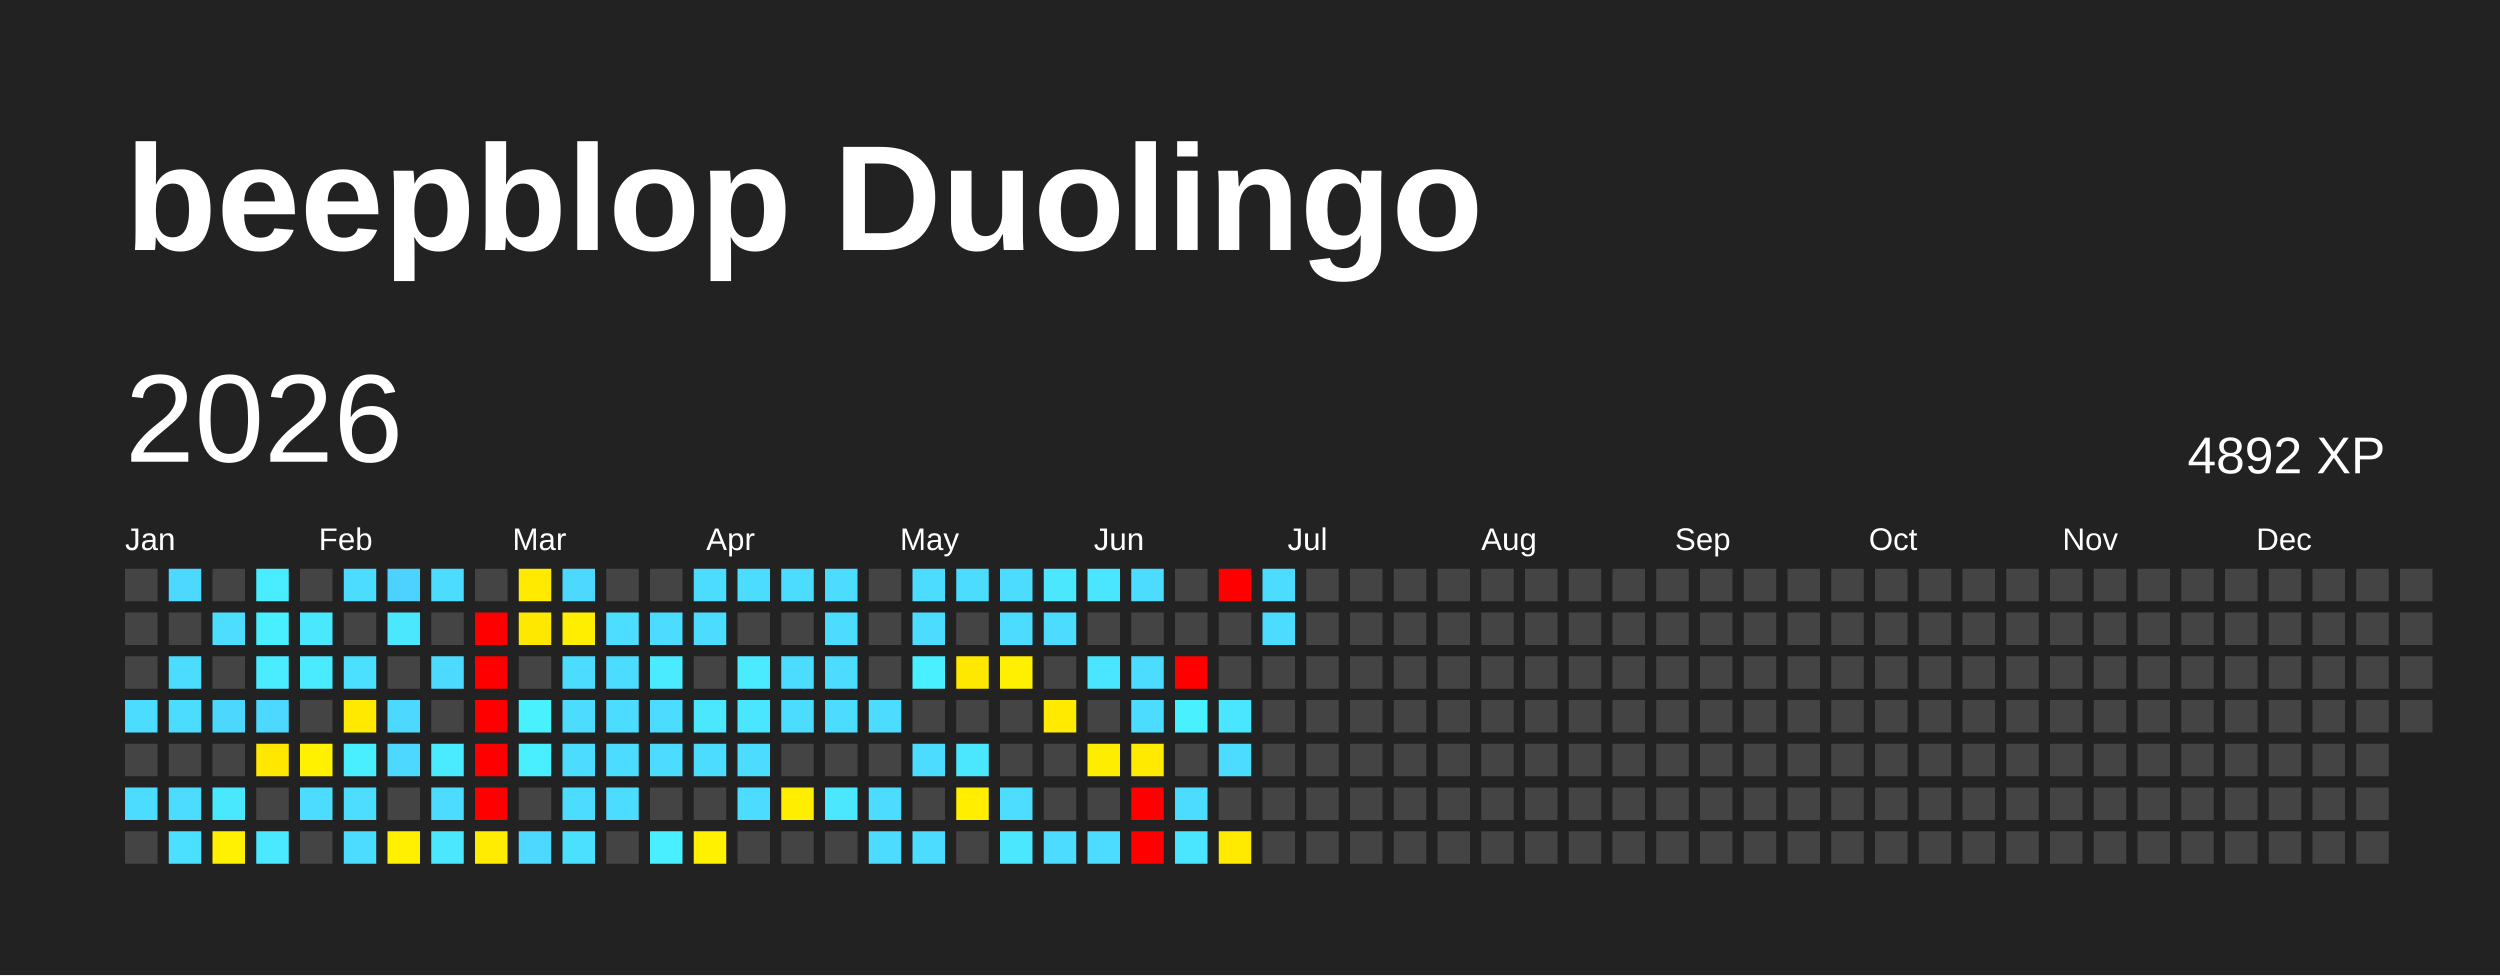
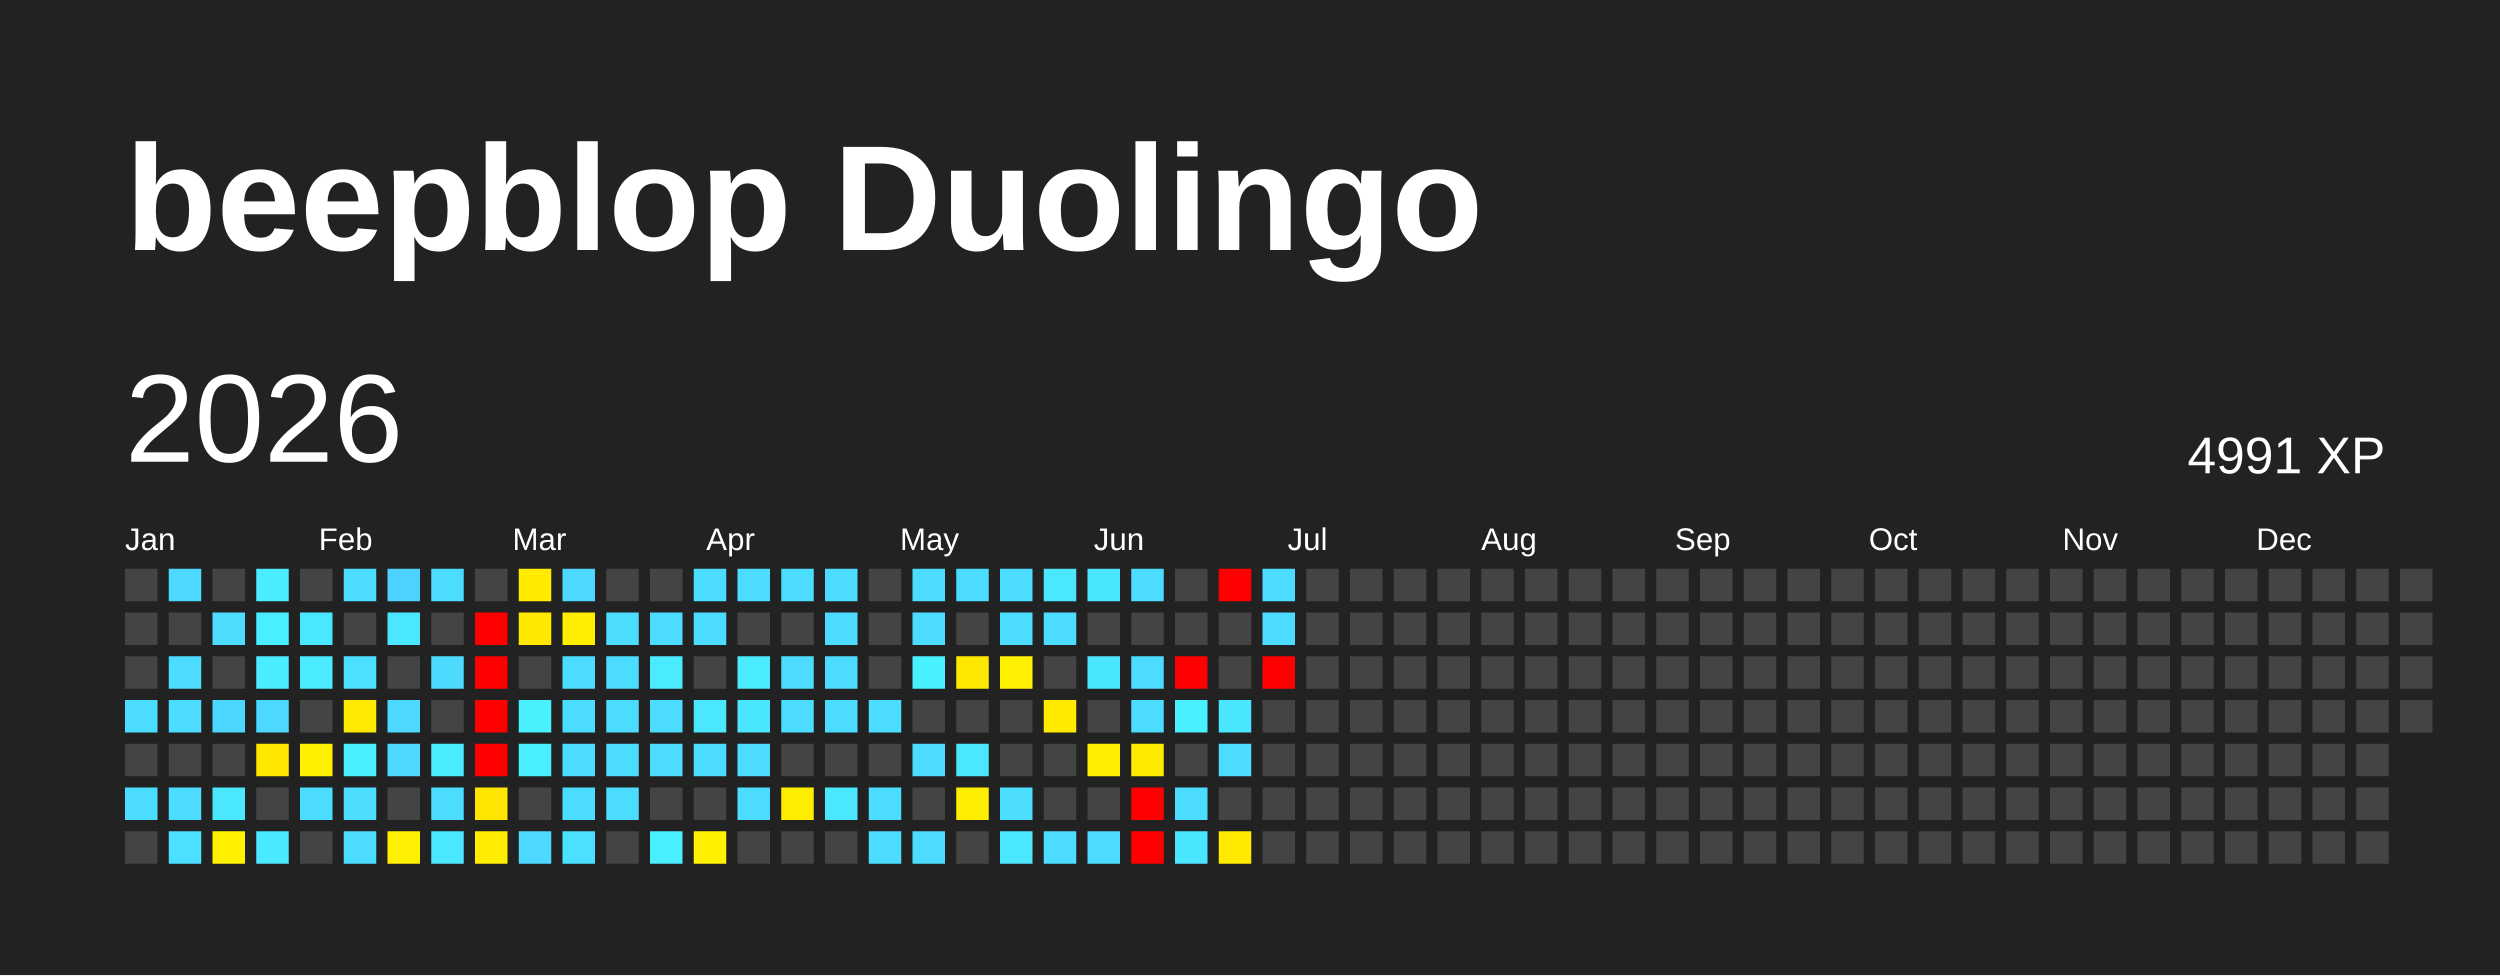
<svg xmlns="http://www.w3.org/2000/svg" baseProfile="full" height="78mm" version="1.1" viewBox="0,0,200,78" width="200mm">
  <defs />
  <rect fill="#222222" height="78" width="200" x="0" y="0" />
  <text fill="#FFFFFF" style="font-size:12px; font-family:Arial; font-weight:bold;" x="10" y="20">beepblop Duolingo</text>
  <text dominant-baseline="hanging" fill="#FFFFFF" style="font-size:10.0px; font-family:Arial;" x="10" y="30">2026</text>
-   <text dominant-baseline="hanging" fill="#FFFFFF" style="font-size:4.125px; font-family:Arial;" x="175" y="35">4892 XP</text>
+   <text dominant-baseline="hanging" fill="#FFFFFF" style="font-size:4.125px; font-family:Arial;" x="175" y="35">4991 XP</text>
  <text fill="#FFFFFF" style="font-size:2.5px; font-family:Arial" x="10.0" y="44">Jan</text>
  <text fill="#FFFFFF" style="font-size:2.5px; font-family:Arial" x="25.5" y="44">Feb</text>
  <text fill="#FFFFFF" style="font-size:2.5px; font-family:Arial" x="41.0" y="44">Mar</text>
  <text fill="#FFFFFF" style="font-size:2.5px; font-family:Arial" x="56.5" y="44">Apr</text>
  <text fill="#FFFFFF" style="font-size:2.5px; font-family:Arial" x="72.0" y="44">May</text>
  <text fill="#FFFFFF" style="font-size:2.5px; font-family:Arial" x="87.5" y="44">Jun</text>
  <text fill="#FFFFFF" style="font-size:2.5px; font-family:Arial" x="103.0" y="44">Jul</text>
  <text fill="#FFFFFF" style="font-size:2.5px; font-family:Arial" x="118.5" y="44">Aug</text>
  <text fill="#FFFFFF" style="font-size:2.5px; font-family:Arial" x="134.0" y="44">Sep</text>
  <text fill="#FFFFFF" style="font-size:2.5px; font-family:Arial" x="149.5" y="44">Oct</text>
  <text fill="#FFFFFF" style="font-size:2.5px; font-family:Arial" x="165.0" y="44">Nov</text>
  <text fill="#FFFFFF" style="font-size:2.5px; font-family:Arial" x="180.5" y="44">Dec</text>
  <rect fill="#444444" height="2.6" width="2.6" x="10.0" y="45.5" />
  <rect fill="#444444" height="2.6" width="2.6" x="10.0" y="49.0" />
  <rect fill="#444444" height="2.6" width="2.6" x="10.0" y="52.5" />
  <rect fill="#4cdcff" height="2.6" width="2.6" x="10.0" y="56.0" />
  <rect fill="#444444" height="2.6" width="2.6" x="10.0" y="59.5" />
  <rect fill="#4cdcff" height="2.6" width="2.6" x="10.0" y="63.0" />
  <rect fill="#444444" height="2.6" width="2.6" x="10.0" y="66.5" />
  <rect fill="#4cd8ff" height="2.6" width="2.6" x="13.5" y="45.5" />
  <rect fill="#444444" height="2.6" width="2.6" x="13.5" y="49.0" />
  <rect fill="#4cdcff" height="2.6" width="2.6" x="13.5" y="52.5" />
  <rect fill="#4cdcff" height="2.6" width="2.6" x="13.5" y="56.0" />
  <rect fill="#444444" height="2.6" width="2.6" x="13.5" y="59.5" />
  <rect fill="#4cdcff" height="2.6" width="2.6" x="13.5" y="63.0" />
  <rect fill="#4be0ff" height="2.6" width="2.6" x="13.5" y="66.5" />
  <rect fill="#444444" height="2.6" width="2.6" x="17.0" y="45.5" />
  <rect fill="#4cddff" height="2.6" width="2.6" x="17.0" y="49.0" />
  <rect fill="#444444" height="2.6" width="2.6" x="17.0" y="52.5" />
  <rect fill="#4cd7ff" height="2.6" width="2.6" x="17.0" y="56.0" />
  <rect fill="#444444" height="2.6" width="2.6" x="17.0" y="59.5" />
  <rect fill="#4ae8ff" height="2.6" width="2.6" x="17.0" y="63.0" />
  <rect fill="#fff100" height="2.6" width="2.6" x="17.0" y="66.5" />
  <rect fill="#49edff" height="2.6" width="2.6" x="20.5" y="45.5" />
  <rect fill="#49eeff" height="2.6" width="2.6" x="20.5" y="49.0" />
  <rect fill="#4aecff" height="2.6" width="2.6" x="20.5" y="52.5" />
  <rect fill="#4cd8ff" height="2.6" width="2.6" x="20.5" y="56.0" />
  <rect fill="#ffe700" height="2.6" width="2.6" x="20.5" y="59.5" />
  <rect fill="#444444" height="2.6" width="2.6" x="20.5" y="63.0" />
  <rect fill="#4ae9ff" height="2.6" width="2.6" x="20.5" y="66.5" />
  <rect fill="#444444" height="2.6" width="2.6" x="24.0" y="45.5" />
  <rect fill="#4ae8ff" height="2.6" width="2.6" x="24.0" y="49.0" />
  <rect fill="#4aeaff" height="2.6" width="2.6" x="24.0" y="52.5" />
  <rect fill="#444444" height="2.6" width="2.6" x="24.0" y="56.0" />
  <rect fill="#fff100" height="2.6" width="2.6" x="24.0" y="59.5" />
  <rect fill="#4cdcff" height="2.6" width="2.6" x="24.0" y="63.0" />
  <rect fill="#444444" height="2.6" width="2.6" x="24.0" y="66.5" />
  <rect fill="#4cdcff" height="2.6" width="2.6" x="27.5" y="45.5" />
  <rect fill="#444444" height="2.6" width="2.6" x="27.5" y="49.0" />
  <rect fill="#4be0ff" height="2.6" width="2.6" x="27.5" y="52.5" />
  <rect fill="#ffe900" height="2.6" width="2.6" x="27.5" y="56.0" />
  <rect fill="#49eeff" height="2.6" width="2.6" x="27.5" y="59.5" />
  <rect fill="#4cddff" height="2.6" width="2.6" x="27.5" y="63.0" />
  <rect fill="#4cdcff" height="2.6" width="2.6" x="27.5" y="66.5" />
  <rect fill="#4dd2ff" height="2.6" width="2.6" x="31.0" y="45.5" />
  <rect fill="#4ae7ff" height="2.6" width="2.6" x="31.0" y="49.0" />
  <rect fill="#444444" height="2.6" width="2.6" x="31.0" y="52.5" />
  <rect fill="#4cd8ff" height="2.6" width="2.6" x="31.0" y="56.0" />
  <rect fill="#4cd8ff" height="2.6" width="2.6" x="31.0" y="59.5" />
  <rect fill="#444444" height="2.6" width="2.6" x="31.0" y="63.0" />
  <rect fill="#ffef00" height="2.6" width="2.6" x="31.0" y="66.5" />
  <rect fill="#4cdcff" height="2.6" width="2.6" x="34.5" y="45.5" />
  <rect fill="#444444" height="2.6" width="2.6" x="34.5" y="49.0" />
  <rect fill="#4cdbff" height="2.6" width="2.6" x="34.5" y="52.5" />
  <rect fill="#444444" height="2.6" width="2.6" x="34.5" y="56.0" />
  <rect fill="#4aeaff" height="2.6" width="2.6" x="34.5" y="59.5" />
  <rect fill="#4cdcff" height="2.6" width="2.6" x="34.5" y="63.0" />
  <rect fill="#4ae7ff" height="2.6" width="2.6" x="34.5" y="66.5" />
  <rect fill="#444444" height="2.6" width="2.6" x="38.0" y="45.5" />
  <rect fill="red" height="2.6" width="2.6" x="38.0" y="49.0" />
  <rect fill="red" height="2.6" width="2.6" x="38.0" y="52.5" />
  <rect fill="red" height="2.6" width="2.6" x="38.0" y="56.0" />
  <rect fill="red" height="2.6" width="2.6" x="38.0" y="59.5" />
-   <rect fill="red" height="2.6" width="2.6" x="38.0" y="63.0" />
+   <rect fill="#ffe600" height="2.6" width="2.6" x="38.0" y="63.0" />
  <rect fill="#ffec00" height="2.6" width="2.6" x="38.0" y="66.5" />
  <rect fill="#ffea00" height="2.6" width="2.6" x="41.5" y="45.5" />
  <rect fill="#ffe800" height="2.6" width="2.6" x="41.5" y="49.0" />
  <rect fill="#444444" height="2.6" width="2.6" x="41.5" y="52.5" />
  <rect fill="#49f1ff" height="2.6" width="2.6" x="41.5" y="56.0" />
  <rect fill="#49efff" height="2.6" width="2.6" x="41.5" y="59.5" />
  <rect fill="#444444" height="2.6" width="2.6" x="41.5" y="63.0" />
  <rect fill="#4cd8ff" height="2.6" width="2.6" x="41.5" y="66.5" />
  <rect fill="#4cd8ff" height="2.6" width="2.6" x="45.0" y="45.5" />
  <rect fill="#ffee00" height="2.6" width="2.6" x="45.0" y="49.0" />
  <rect fill="#4cdcff" height="2.6" width="2.6" x="45.0" y="52.5" />
  <rect fill="#4cdcff" height="2.6" width="2.6" x="45.0" y="56.0" />
  <rect fill="#4cdcff" height="2.6" width="2.6" x="45.0" y="59.5" />
  <rect fill="#4cdcff" height="2.6" width="2.6" x="45.0" y="63.0" />
  <rect fill="#4be0ff" height="2.6" width="2.6" x="45.0" y="66.5" />
  <rect fill="#444444" height="2.6" width="2.6" x="48.5" y="45.5" />
  <rect fill="#4cddff" height="2.6" width="2.6" x="48.5" y="49.0" />
  <rect fill="#4cdcff" height="2.6" width="2.6" x="48.5" y="52.5" />
  <rect fill="#4cdcff" height="2.6" width="2.6" x="48.5" y="56.0" />
  <rect fill="#4cdcff" height="2.6" width="2.6" x="48.5" y="59.5" />
  <rect fill="#4cdcff" height="2.6" width="2.6" x="48.5" y="63.0" />
  <rect fill="#444444" height="2.6" width="2.6" x="48.5" y="66.5" />
  <rect fill="#444444" height="2.6" width="2.6" x="52.0" y="45.5" />
  <rect fill="#4cdcff" height="2.6" width="2.6" x="52.0" y="49.0" />
  <rect fill="#4aebff" height="2.6" width="2.6" x="52.0" y="52.5" />
  <rect fill="#4cdcff" height="2.6" width="2.6" x="52.0" y="56.0" />
  <rect fill="#4cdcff" height="2.6" width="2.6" x="52.0" y="59.5" />
  <rect fill="#444444" height="2.6" width="2.6" x="52.0" y="63.0" />
  <rect fill="#49eeff" height="2.6" width="2.6" x="52.0" y="66.5" />
  <rect fill="#4cdcff" height="2.6" width="2.6" x="55.5" y="45.5" />
  <rect fill="#4cdcff" height="2.6" width="2.6" x="55.5" y="49.0" />
  <rect fill="#444444" height="2.6" width="2.6" x="55.5" y="52.5" />
  <rect fill="#4ae7ff" height="2.6" width="2.6" x="55.5" y="56.0" />
  <rect fill="#4cdcff" height="2.6" width="2.6" x="55.5" y="59.5" />
  <rect fill="#444444" height="2.6" width="2.6" x="55.5" y="63.0" />
  <rect fill="#fff100" height="2.6" width="2.6" x="55.5" y="66.5" />
  <rect fill="#4cdcff" height="2.6" width="2.6" x="59.0" y="45.5" />
  <rect fill="#444444" height="2.6" width="2.6" x="59.0" y="49.0" />
  <rect fill="#4aeaff" height="2.6" width="2.6" x="59.0" y="52.5" />
  <rect fill="#4ae5ff" height="2.6" width="2.6" x="59.0" y="56.0" />
  <rect fill="#4cdcff" height="2.6" width="2.6" x="59.0" y="59.5" />
  <rect fill="#4cdcff" height="2.6" width="2.6" x="59.0" y="63.0" />
  <rect fill="#444444" height="2.6" width="2.6" x="59.0" y="66.5" />
  <rect fill="#4cdcff" height="2.6" width="2.6" x="62.5" y="45.5" />
  <rect fill="#444444" height="2.6" width="2.6" x="62.5" y="49.0" />
  <rect fill="#4cdcff" height="2.6" width="2.6" x="62.5" y="52.5" />
  <rect fill="#4cdcff" height="2.6" width="2.6" x="62.5" y="56.0" />
  <rect fill="#444444" height="2.6" width="2.6" x="62.5" y="59.5" />
  <rect fill="#ffee00" height="2.6" width="2.6" x="62.5" y="63.0" />
  <rect fill="#444444" height="2.6" width="2.6" x="62.5" y="66.5" />
  <rect fill="#4cdcff" height="2.6" width="2.6" x="66.0" y="45.5" />
  <rect fill="#4cdcff" height="2.6" width="2.6" x="66.0" y="49.0" />
  <rect fill="#4cdcff" height="2.6" width="2.6" x="66.0" y="52.5" />
  <rect fill="#4cdcff" height="2.6" width="2.6" x="66.0" y="56.0" />
  <rect fill="#444444" height="2.6" width="2.6" x="66.0" y="59.5" />
  <rect fill="#4ae7ff" height="2.6" width="2.6" x="66.0" y="63.0" />
  <rect fill="#444444" height="2.6" width="2.6" x="66.0" y="66.5" />
  <rect fill="#444444" height="2.6" width="2.6" x="69.5" y="45.5" />
  <rect fill="#444444" height="2.6" width="2.6" x="69.5" y="49.0" />
  <rect fill="#444444" height="2.6" width="2.6" x="69.5" y="52.5" />
  <rect fill="#4cdcff" height="2.6" width="2.6" x="69.5" y="56.0" />
  <rect fill="#444444" height="2.6" width="2.6" x="69.5" y="59.5" />
  <rect fill="#4cdcff" height="2.6" width="2.6" x="69.5" y="63.0" />
  <rect fill="#4cdcff" height="2.6" width="2.6" x="69.5" y="66.5" />
  <rect fill="#4cdcff" height="2.6" width="2.6" x="73.0" y="45.5" />
  <rect fill="#4cdcff" height="2.6" width="2.6" x="73.0" y="49.0" />
  <rect fill="#49f0ff" height="2.6" width="2.6" x="73.0" y="52.5" />
  <rect fill="#444444" height="2.6" width="2.6" x="73.0" y="56.0" />
  <rect fill="#4cdcff" height="2.6" width="2.6" x="73.0" y="59.5" />
  <rect fill="#444444" height="2.6" width="2.6" x="73.0" y="63.0" />
  <rect fill="#4cdcff" height="2.6" width="2.6" x="73.0" y="66.5" />
  <rect fill="#4cdcff" height="2.6" width="2.6" x="76.5" y="45.5" />
  <rect fill="#444444" height="2.6" width="2.6" x="76.5" y="49.0" />
  <rect fill="#ffe800" height="2.6" width="2.6" x="76.5" y="52.5" />
  <rect fill="#444444" height="2.6" width="2.6" x="76.5" y="56.0" />
  <rect fill="#4ae7ff" height="2.6" width="2.6" x="76.5" y="59.5" />
  <rect fill="#ffee00" height="2.6" width="2.6" x="76.5" y="63.0" />
  <rect fill="#444444" height="2.6" width="2.6" x="76.5" y="66.5" />
  <rect fill="#4cdcff" height="2.6" width="2.6" x="80.0" y="45.5" />
  <rect fill="#4cdcff" height="2.6" width="2.6" x="80.0" y="49.0" />
  <rect fill="#ffef00" height="2.6" width="2.6" x="80.0" y="52.5" />
  <rect fill="#444444" height="2.6" width="2.6" x="80.0" y="56.0" />
  <rect fill="#444444" height="2.6" width="2.6" x="80.0" y="59.5" />
  <rect fill="#4cddff" height="2.6" width="2.6" x="80.0" y="63.0" />
  <rect fill="#4ae7ff" height="2.6" width="2.6" x="80.0" y="66.5" />
  <rect fill="#4ae7ff" height="2.6" width="2.6" x="83.5" y="45.5" />
  <rect fill="#4cdcff" height="2.6" width="2.6" x="83.5" y="49.0" />
  <rect fill="#444444" height="2.6" width="2.6" x="83.5" y="52.5" />
  <rect fill="#ffea00" height="2.6" width="2.6" x="83.5" y="56.0" />
  <rect fill="#444444" height="2.6" width="2.6" x="83.5" y="59.5" />
  <rect fill="#444444" height="2.6" width="2.6" x="83.5" y="63.0" />
  <rect fill="#4cdcff" height="2.6" width="2.6" x="83.5" y="66.5" />
  <rect fill="#4ae5ff" height="2.6" width="2.6" x="87.0" y="45.5" />
  <rect fill="#444444" height="2.6" width="2.6" x="87.0" y="49.0" />
  <rect fill="#4ae6ff" height="2.6" width="2.6" x="87.0" y="52.5" />
  <rect fill="#444444" height="2.6" width="2.6" x="87.0" y="56.0" />
  <rect fill="#ffed00" height="2.6" width="2.6" x="87.0" y="59.5" />
  <rect fill="#444444" height="2.6" width="2.6" x="87.0" y="63.0" />
  <rect fill="#4cdcff" height="2.6" width="2.6" x="87.0" y="66.5" />
  <rect fill="#4cdcff" height="2.6" width="2.6" x="90.5" y="45.5" />
  <rect fill="#444444" height="2.6" width="2.6" x="90.5" y="49.0" />
  <rect fill="#4cdcff" height="2.6" width="2.6" x="90.5" y="52.5" />
  <rect fill="#4cdcff" height="2.6" width="2.6" x="90.5" y="56.0" />
  <rect fill="#ffea00" height="2.6" width="2.6" x="90.5" y="59.5" />
  <rect fill="red" height="2.6" width="2.6" x="90.5" y="63.0" />
  <rect fill="red" height="2.6" width="2.6" x="90.5" y="66.5" />
  <rect fill="#444444" height="2.6" width="2.6" x="94.0" y="45.5" />
  <rect fill="#444444" height="2.6" width="2.6" x="94.0" y="49.0" />
  <rect fill="red" height="2.6" width="2.6" x="94.0" y="52.5" />
  <rect fill="#49f0ff" height="2.6" width="2.6" x="94.0" y="56.0" />
  <rect fill="#444444" height="2.6" width="2.6" x="94.0" y="59.5" />
  <rect fill="#4cdcff" height="2.6" width="2.6" x="94.0" y="63.0" />
  <rect fill="#4ae5ff" height="2.6" width="2.6" x="94.0" y="66.5" />
  <rect fill="red" height="2.6" width="2.6" x="97.5" y="45.5" />
  <rect fill="#444444" height="2.6" width="2.6" x="97.5" y="49.0" />
  <rect fill="#444444" height="2.6" width="2.6" x="97.5" y="52.5" />
  <rect fill="#4ae5ff" height="2.6" width="2.6" x="97.5" y="56.0" />
  <rect fill="#4cdcff" height="2.6" width="2.6" x="97.5" y="59.5" />
  <rect fill="#444444" height="2.6" width="2.6" x="97.5" y="63.0" />
  <rect fill="#ffea00" height="2.6" width="2.6" x="97.5" y="66.5" />
  <rect fill="#4cdcff" height="2.6" width="2.6" x="101.0" y="45.5" />
  <rect fill="#4cdcff" height="2.6" width="2.6" x="101.0" y="49.0" />
-   <rect fill="#444444" height="2.6" width="2.6" x="101.0" y="52.5" />
+   <rect fill="red" height="2.6" width="2.6" x="101.0" y="52.5" />
  <rect fill="#444444" height="2.6" width="2.6" x="101.0" y="56.0" />
  <rect fill="#444444" height="2.6" width="2.6" x="101.0" y="59.5" />
  <rect fill="#444444" height="2.6" width="2.6" x="101.0" y="63.0" />
  <rect fill="#444444" height="2.6" width="2.6" x="101.0" y="66.5" />
  <rect fill="#444444" height="2.6" width="2.6" x="104.5" y="45.5" />
  <rect fill="#444444" height="2.6" width="2.6" x="104.5" y="49.0" />
  <rect fill="#444444" height="2.6" width="2.6" x="104.5" y="52.5" />
  <rect fill="#444444" height="2.6" width="2.6" x="104.5" y="56.0" />
  <rect fill="#444444" height="2.6" width="2.6" x="104.5" y="59.5" />
  <rect fill="#444444" height="2.6" width="2.6" x="104.5" y="63.0" />
  <rect fill="#444444" height="2.6" width="2.6" x="104.5" y="66.5" />
  <rect fill="#444444" height="2.6" width="2.6" x="108.0" y="45.5" />
  <rect fill="#444444" height="2.6" width="2.6" x="108.0" y="49.0" />
  <rect fill="#444444" height="2.6" width="2.6" x="108.0" y="52.5" />
  <rect fill="#444444" height="2.6" width="2.6" x="108.0" y="56.0" />
  <rect fill="#444444" height="2.6" width="2.6" x="108.0" y="59.5" />
  <rect fill="#444444" height="2.6" width="2.6" x="108.0" y="63.0" />
  <rect fill="#444444" height="2.6" width="2.6" x="108.0" y="66.5" />
  <rect fill="#444444" height="2.6" width="2.6" x="111.5" y="45.5" />
  <rect fill="#444444" height="2.6" width="2.6" x="111.5" y="49.0" />
  <rect fill="#444444" height="2.6" width="2.6" x="111.5" y="52.5" />
  <rect fill="#444444" height="2.6" width="2.6" x="111.5" y="56.0" />
  <rect fill="#444444" height="2.6" width="2.6" x="111.5" y="59.5" />
  <rect fill="#444444" height="2.6" width="2.6" x="111.5" y="63.0" />
  <rect fill="#444444" height="2.6" width="2.6" x="111.5" y="66.5" />
  <rect fill="#444444" height="2.6" width="2.6" x="115.0" y="45.5" />
  <rect fill="#444444" height="2.6" width="2.6" x="115.0" y="49.0" />
  <rect fill="#444444" height="2.6" width="2.6" x="115.0" y="52.5" />
  <rect fill="#444444" height="2.6" width="2.6" x="115.0" y="56.0" />
  <rect fill="#444444" height="2.6" width="2.6" x="115.0" y="59.5" />
  <rect fill="#444444" height="2.6" width="2.6" x="115.0" y="63.0" />
  <rect fill="#444444" height="2.6" width="2.6" x="115.0" y="66.5" />
  <rect fill="#444444" height="2.6" width="2.6" x="118.5" y="45.5" />
  <rect fill="#444444" height="2.6" width="2.6" x="118.5" y="49.0" />
  <rect fill="#444444" height="2.6" width="2.6" x="118.5" y="52.5" />
  <rect fill="#444444" height="2.6" width="2.6" x="118.5" y="56.0" />
  <rect fill="#444444" height="2.6" width="2.6" x="118.5" y="59.5" />
  <rect fill="#444444" height="2.6" width="2.6" x="118.5" y="63.0" />
  <rect fill="#444444" height="2.6" width="2.6" x="118.5" y="66.5" />
  <rect fill="#444444" height="2.6" width="2.6" x="122.0" y="45.5" />
  <rect fill="#444444" height="2.6" width="2.6" x="122.0" y="49.0" />
  <rect fill="#444444" height="2.6" width="2.6" x="122.0" y="52.5" />
  <rect fill="#444444" height="2.6" width="2.6" x="122.0" y="56.0" />
  <rect fill="#444444" height="2.6" width="2.6" x="122.0" y="59.5" />
  <rect fill="#444444" height="2.6" width="2.6" x="122.0" y="63.0" />
  <rect fill="#444444" height="2.6" width="2.6" x="122.0" y="66.5" />
  <rect fill="#444444" height="2.6" width="2.6" x="125.5" y="45.5" />
  <rect fill="#444444" height="2.6" width="2.6" x="125.5" y="49.0" />
  <rect fill="#444444" height="2.6" width="2.6" x="125.5" y="52.5" />
  <rect fill="#444444" height="2.6" width="2.6" x="125.5" y="56.0" />
  <rect fill="#444444" height="2.6" width="2.6" x="125.5" y="59.5" />
  <rect fill="#444444" height="2.6" width="2.6" x="125.5" y="63.0" />
  <rect fill="#444444" height="2.6" width="2.6" x="125.5" y="66.5" />
  <rect fill="#444444" height="2.6" width="2.6" x="129.0" y="45.5" />
  <rect fill="#444444" height="2.6" width="2.6" x="129.0" y="49.0" />
  <rect fill="#444444" height="2.6" width="2.6" x="129.0" y="52.5" />
  <rect fill="#444444" height="2.6" width="2.6" x="129.0" y="56.0" />
  <rect fill="#444444" height="2.6" width="2.6" x="129.0" y="59.5" />
  <rect fill="#444444" height="2.6" width="2.6" x="129.0" y="63.0" />
  <rect fill="#444444" height="2.6" width="2.6" x="129.0" y="66.5" />
  <rect fill="#444444" height="2.6" width="2.6" x="132.5" y="45.5" />
  <rect fill="#444444" height="2.6" width="2.6" x="132.5" y="49.0" />
  <rect fill="#444444" height="2.6" width="2.6" x="132.5" y="52.5" />
  <rect fill="#444444" height="2.6" width="2.6" x="132.5" y="56.0" />
  <rect fill="#444444" height="2.6" width="2.6" x="132.5" y="59.5" />
  <rect fill="#444444" height="2.6" width="2.6" x="132.5" y="63.0" />
  <rect fill="#444444" height="2.6" width="2.6" x="132.5" y="66.5" />
  <rect fill="#444444" height="2.6" width="2.6" x="136.0" y="45.5" />
  <rect fill="#444444" height="2.6" width="2.6" x="136.0" y="49.0" />
  <rect fill="#444444" height="2.6" width="2.6" x="136.0" y="52.5" />
  <rect fill="#444444" height="2.6" width="2.6" x="136.0" y="56.0" />
  <rect fill="#444444" height="2.6" width="2.6" x="136.0" y="59.5" />
  <rect fill="#444444" height="2.6" width="2.6" x="136.0" y="63.0" />
  <rect fill="#444444" height="2.6" width="2.6" x="136.0" y="66.5" />
  <rect fill="#444444" height="2.6" width="2.6" x="139.5" y="45.5" />
  <rect fill="#444444" height="2.6" width="2.6" x="139.5" y="49.0" />
  <rect fill="#444444" height="2.6" width="2.6" x="139.5" y="52.5" />
  <rect fill="#444444" height="2.6" width="2.6" x="139.5" y="56.0" />
  <rect fill="#444444" height="2.6" width="2.6" x="139.5" y="59.5" />
  <rect fill="#444444" height="2.6" width="2.6" x="139.5" y="63.0" />
  <rect fill="#444444" height="2.6" width="2.6" x="139.5" y="66.5" />
  <rect fill="#444444" height="2.6" width="2.6" x="143.0" y="45.5" />
  <rect fill="#444444" height="2.6" width="2.6" x="143.0" y="49.0" />
  <rect fill="#444444" height="2.6" width="2.6" x="143.0" y="52.5" />
  <rect fill="#444444" height="2.6" width="2.6" x="143.0" y="56.0" />
  <rect fill="#444444" height="2.6" width="2.6" x="143.0" y="59.5" />
  <rect fill="#444444" height="2.6" width="2.6" x="143.0" y="63.0" />
  <rect fill="#444444" height="2.6" width="2.6" x="143.0" y="66.5" />
  <rect fill="#444444" height="2.6" width="2.6" x="146.5" y="45.5" />
  <rect fill="#444444" height="2.6" width="2.6" x="146.5" y="49.0" />
  <rect fill="#444444" height="2.6" width="2.6" x="146.5" y="52.5" />
  <rect fill="#444444" height="2.6" width="2.6" x="146.5" y="56.0" />
  <rect fill="#444444" height="2.6" width="2.6" x="146.5" y="59.5" />
  <rect fill="#444444" height="2.6" width="2.6" x="146.5" y="63.0" />
  <rect fill="#444444" height="2.6" width="2.6" x="146.5" y="66.5" />
  <rect fill="#444444" height="2.6" width="2.6" x="150.0" y="45.5" />
  <rect fill="#444444" height="2.6" width="2.6" x="150.0" y="49.0" />
  <rect fill="#444444" height="2.6" width="2.6" x="150.0" y="52.5" />
  <rect fill="#444444" height="2.6" width="2.6" x="150.0" y="56.0" />
  <rect fill="#444444" height="2.6" width="2.6" x="150.0" y="59.5" />
  <rect fill="#444444" height="2.6" width="2.6" x="150.0" y="63.0" />
  <rect fill="#444444" height="2.6" width="2.6" x="150.0" y="66.5" />
  <rect fill="#444444" height="2.6" width="2.6" x="153.5" y="45.5" />
  <rect fill="#444444" height="2.6" width="2.6" x="153.5" y="49.0" />
  <rect fill="#444444" height="2.6" width="2.6" x="153.5" y="52.5" />
  <rect fill="#444444" height="2.6" width="2.6" x="153.5" y="56.0" />
  <rect fill="#444444" height="2.6" width="2.6" x="153.5" y="59.5" />
  <rect fill="#444444" height="2.6" width="2.6" x="153.5" y="63.0" />
  <rect fill="#444444" height="2.6" width="2.6" x="153.5" y="66.5" />
  <rect fill="#444444" height="2.6" width="2.6" x="157.0" y="45.5" />
  <rect fill="#444444" height="2.6" width="2.6" x="157.0" y="49.0" />
  <rect fill="#444444" height="2.6" width="2.6" x="157.0" y="52.5" />
  <rect fill="#444444" height="2.6" width="2.6" x="157.0" y="56.0" />
  <rect fill="#444444" height="2.6" width="2.6" x="157.0" y="59.5" />
  <rect fill="#444444" height="2.6" width="2.6" x="157.0" y="63.0" />
  <rect fill="#444444" height="2.6" width="2.6" x="157.0" y="66.5" />
  <rect fill="#444444" height="2.6" width="2.6" x="160.5" y="45.5" />
  <rect fill="#444444" height="2.6" width="2.6" x="160.5" y="49.0" />
  <rect fill="#444444" height="2.6" width="2.6" x="160.5" y="52.5" />
  <rect fill="#444444" height="2.6" width="2.6" x="160.5" y="56.0" />
  <rect fill="#444444" height="2.6" width="2.6" x="160.5" y="59.5" />
  <rect fill="#444444" height="2.6" width="2.6" x="160.5" y="63.0" />
  <rect fill="#444444" height="2.6" width="2.6" x="160.5" y="66.5" />
  <rect fill="#444444" height="2.6" width="2.6" x="164.0" y="45.5" />
  <rect fill="#444444" height="2.6" width="2.6" x="164.0" y="49.0" />
  <rect fill="#444444" height="2.6" width="2.6" x="164.0" y="52.5" />
  <rect fill="#444444" height="2.6" width="2.6" x="164.0" y="56.0" />
  <rect fill="#444444" height="2.6" width="2.6" x="164.0" y="59.5" />
  <rect fill="#444444" height="2.6" width="2.6" x="164.0" y="63.0" />
  <rect fill="#444444" height="2.6" width="2.6" x="164.0" y="66.5" />
  <rect fill="#444444" height="2.6" width="2.6" x="167.5" y="45.5" />
  <rect fill="#444444" height="2.6" width="2.6" x="167.5" y="49.0" />
  <rect fill="#444444" height="2.6" width="2.6" x="167.5" y="52.5" />
  <rect fill="#444444" height="2.6" width="2.6" x="167.5" y="56.0" />
  <rect fill="#444444" height="2.6" width="2.6" x="167.5" y="59.5" />
  <rect fill="#444444" height="2.6" width="2.6" x="167.5" y="63.0" />
  <rect fill="#444444" height="2.6" width="2.6" x="167.5" y="66.5" />
  <rect fill="#444444" height="2.6" width="2.6" x="171.0" y="45.5" />
  <rect fill="#444444" height="2.6" width="2.6" x="171.0" y="49.0" />
  <rect fill="#444444" height="2.6" width="2.6" x="171.0" y="52.5" />
  <rect fill="#444444" height="2.6" width="2.6" x="171.0" y="56.0" />
  <rect fill="#444444" height="2.6" width="2.6" x="171.0" y="59.5" />
  <rect fill="#444444" height="2.6" width="2.6" x="171.0" y="63.0" />
  <rect fill="#444444" height="2.6" width="2.6" x="171.0" y="66.5" />
  <rect fill="#444444" height="2.6" width="2.6" x="174.5" y="45.5" />
  <rect fill="#444444" height="2.6" width="2.6" x="174.5" y="49.0" />
  <rect fill="#444444" height="2.6" width="2.6" x="174.5" y="52.5" />
  <rect fill="#444444" height="2.6" width="2.6" x="174.5" y="56.0" />
  <rect fill="#444444" height="2.6" width="2.6" x="174.5" y="59.5" />
  <rect fill="#444444" height="2.6" width="2.6" x="174.5" y="63.0" />
  <rect fill="#444444" height="2.6" width="2.6" x="174.5" y="66.5" />
  <rect fill="#444444" height="2.6" width="2.6" x="178.0" y="45.5" />
  <rect fill="#444444" height="2.6" width="2.6" x="178.0" y="49.0" />
  <rect fill="#444444" height="2.6" width="2.6" x="178.0" y="52.5" />
  <rect fill="#444444" height="2.6" width="2.6" x="178.0" y="56.0" />
  <rect fill="#444444" height="2.6" width="2.6" x="178.0" y="59.5" />
  <rect fill="#444444" height="2.6" width="2.6" x="178.0" y="63.0" />
  <rect fill="#444444" height="2.6" width="2.6" x="178.0" y="66.5" />
  <rect fill="#444444" height="2.6" width="2.6" x="181.5" y="45.5" />
  <rect fill="#444444" height="2.6" width="2.6" x="181.5" y="49.0" />
  <rect fill="#444444" height="2.6" width="2.6" x="181.5" y="52.5" />
  <rect fill="#444444" height="2.6" width="2.6" x="181.5" y="56.0" />
  <rect fill="#444444" height="2.6" width="2.6" x="181.5" y="59.5" />
  <rect fill="#444444" height="2.6" width="2.6" x="181.5" y="63.0" />
  <rect fill="#444444" height="2.6" width="2.6" x="181.5" y="66.5" />
  <rect fill="#444444" height="2.6" width="2.6" x="185.0" y="45.5" />
  <rect fill="#444444" height="2.6" width="2.6" x="185.0" y="49.0" />
  <rect fill="#444444" height="2.6" width="2.6" x="185.0" y="52.5" />
  <rect fill="#444444" height="2.6" width="2.6" x="185.0" y="56.0" />
  <rect fill="#444444" height="2.6" width="2.6" x="185.0" y="59.5" />
  <rect fill="#444444" height="2.6" width="2.6" x="185.0" y="63.0" />
  <rect fill="#444444" height="2.6" width="2.6" x="185.0" y="66.5" />
  <rect fill="#444444" height="2.6" width="2.6" x="188.5" y="45.5" />
  <rect fill="#444444" height="2.6" width="2.6" x="188.5" y="49.0" />
  <rect fill="#444444" height="2.6" width="2.6" x="188.5" y="52.5" />
  <rect fill="#444444" height="2.6" width="2.6" x="188.5" y="56.0" />
  <rect fill="#444444" height="2.6" width="2.6" x="188.5" y="59.5" />
  <rect fill="#444444" height="2.6" width="2.6" x="188.5" y="63.0" />
  <rect fill="#444444" height="2.6" width="2.6" x="188.5" y="66.5" />
  <rect fill="#444444" height="2.6" width="2.6" x="192.0" y="45.5" />
  <rect fill="#444444" height="2.6" width="2.6" x="192.0" y="49.0" />
  <rect fill="#444444" height="2.6" width="2.6" x="192.0" y="52.5" />
  <rect fill="#444444" height="2.6" width="2.6" x="192.0" y="56.0" />
</svg>
